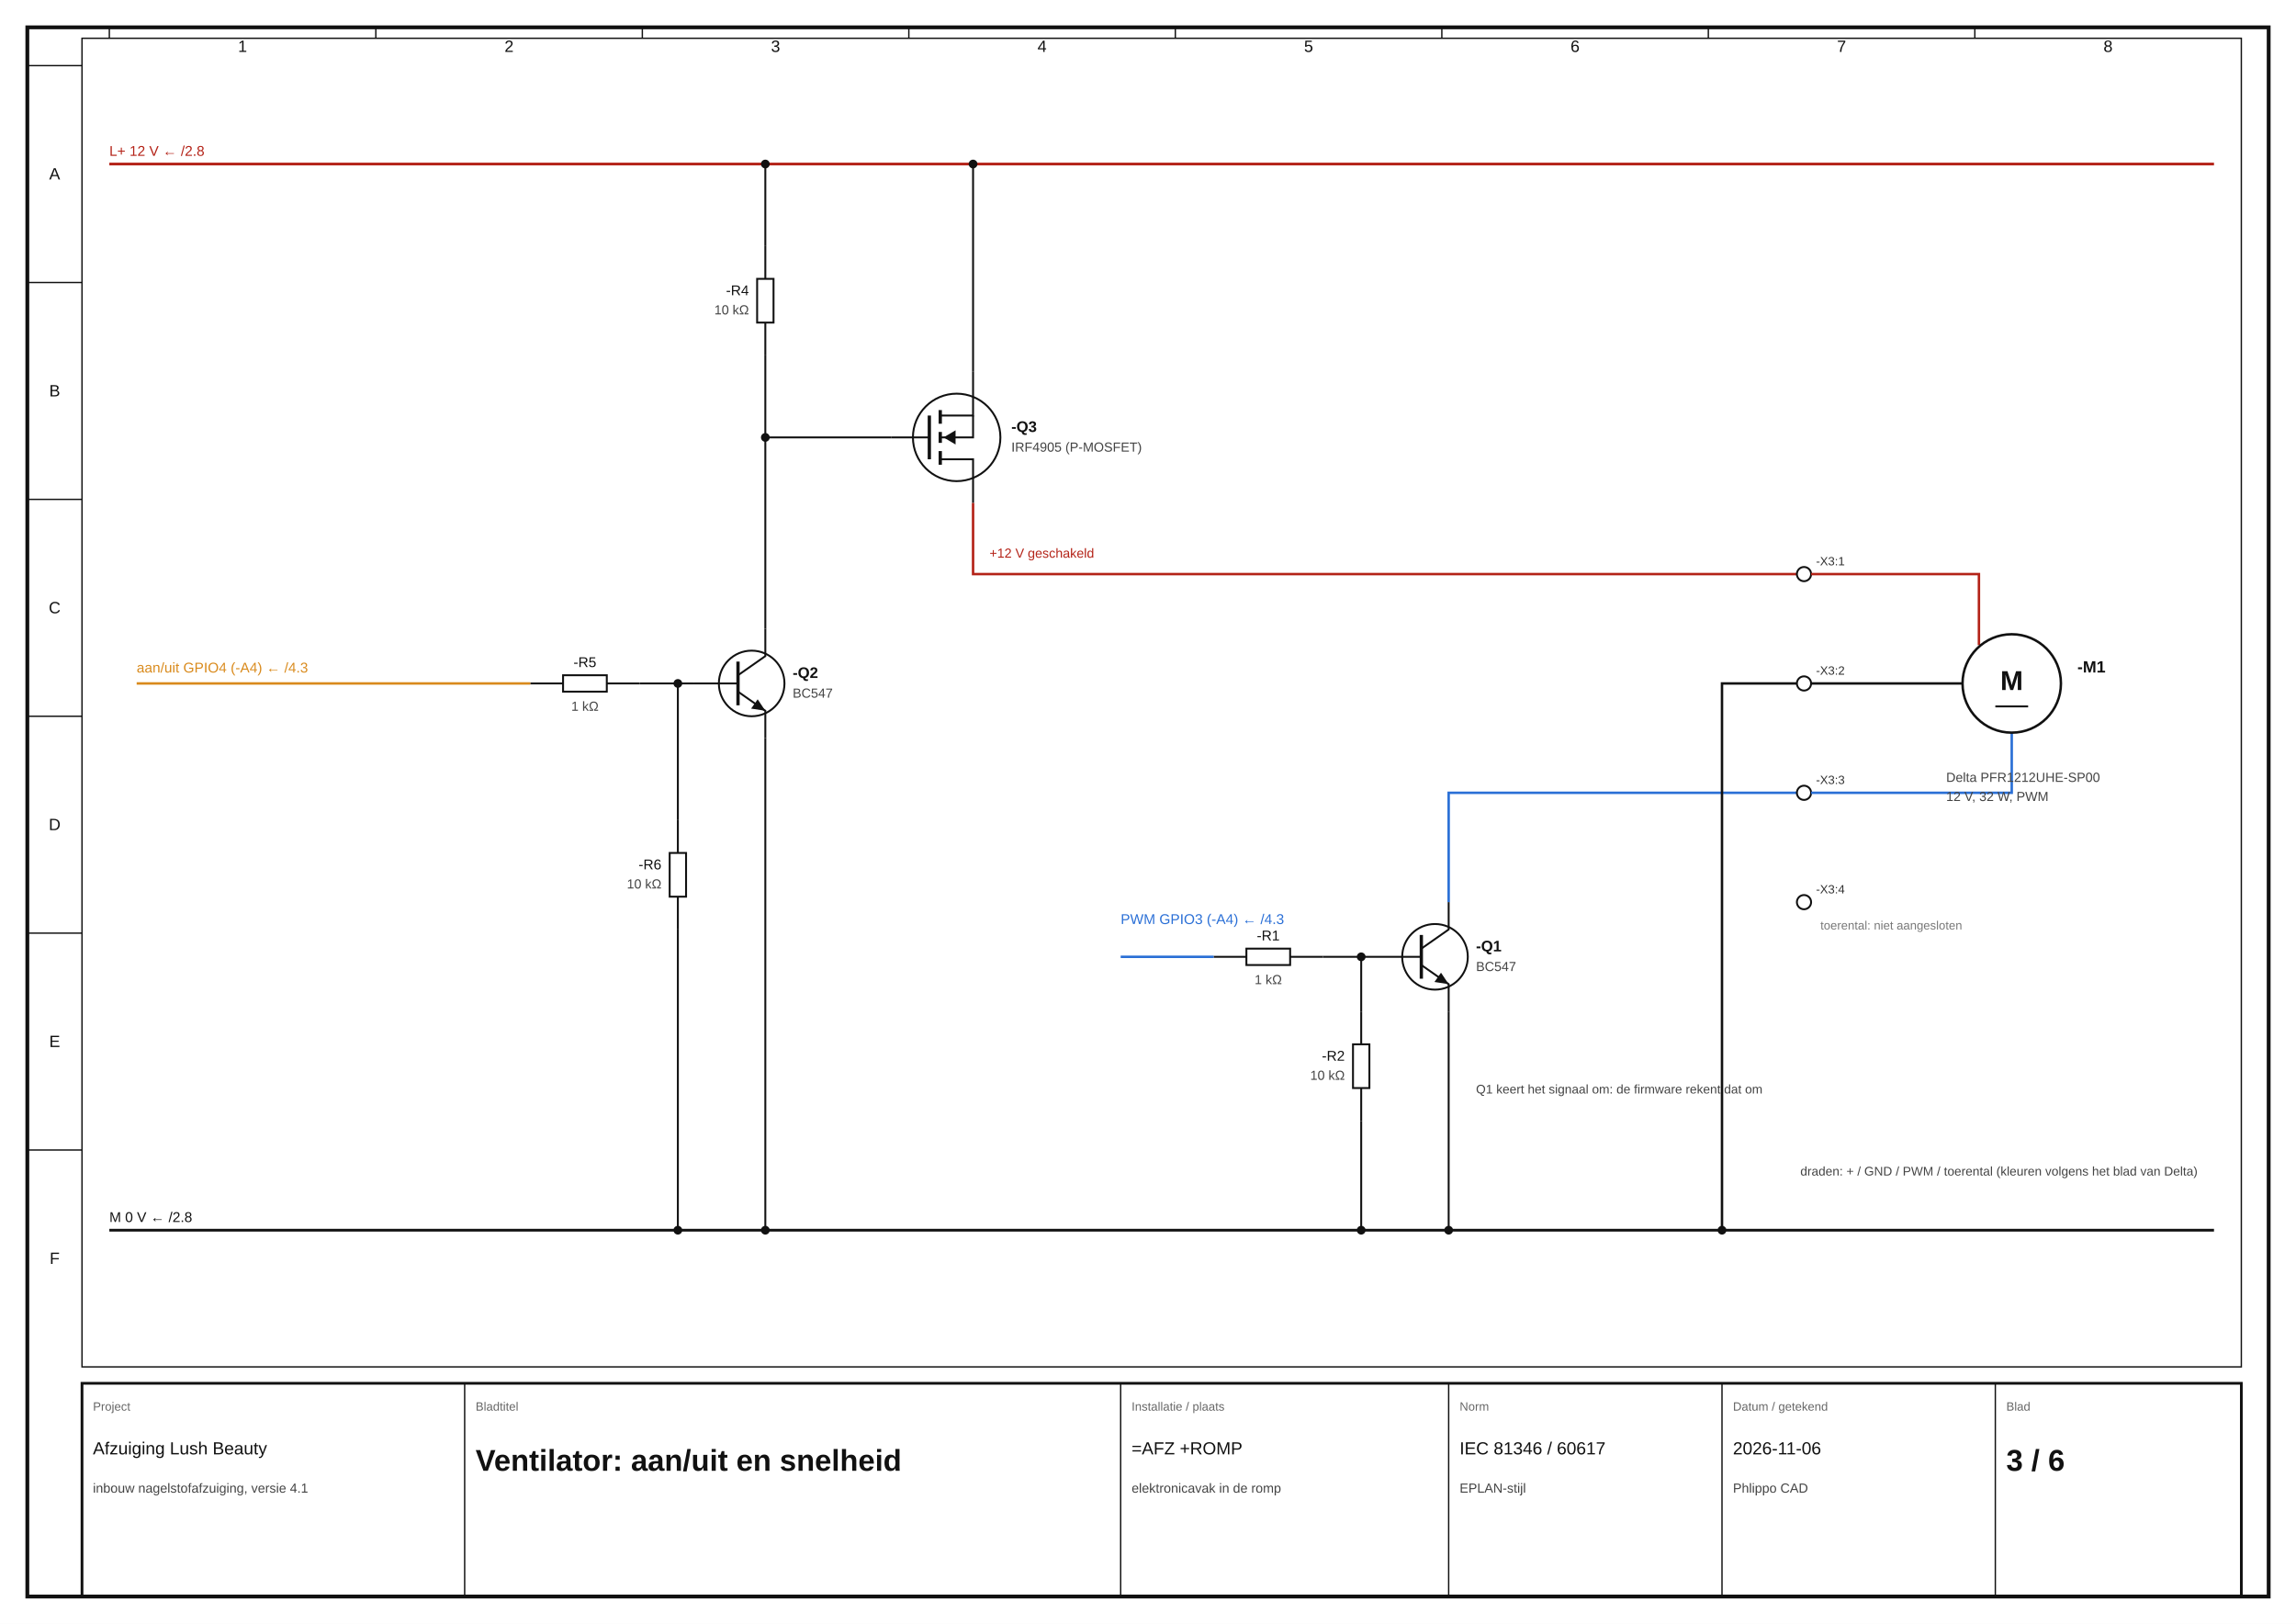
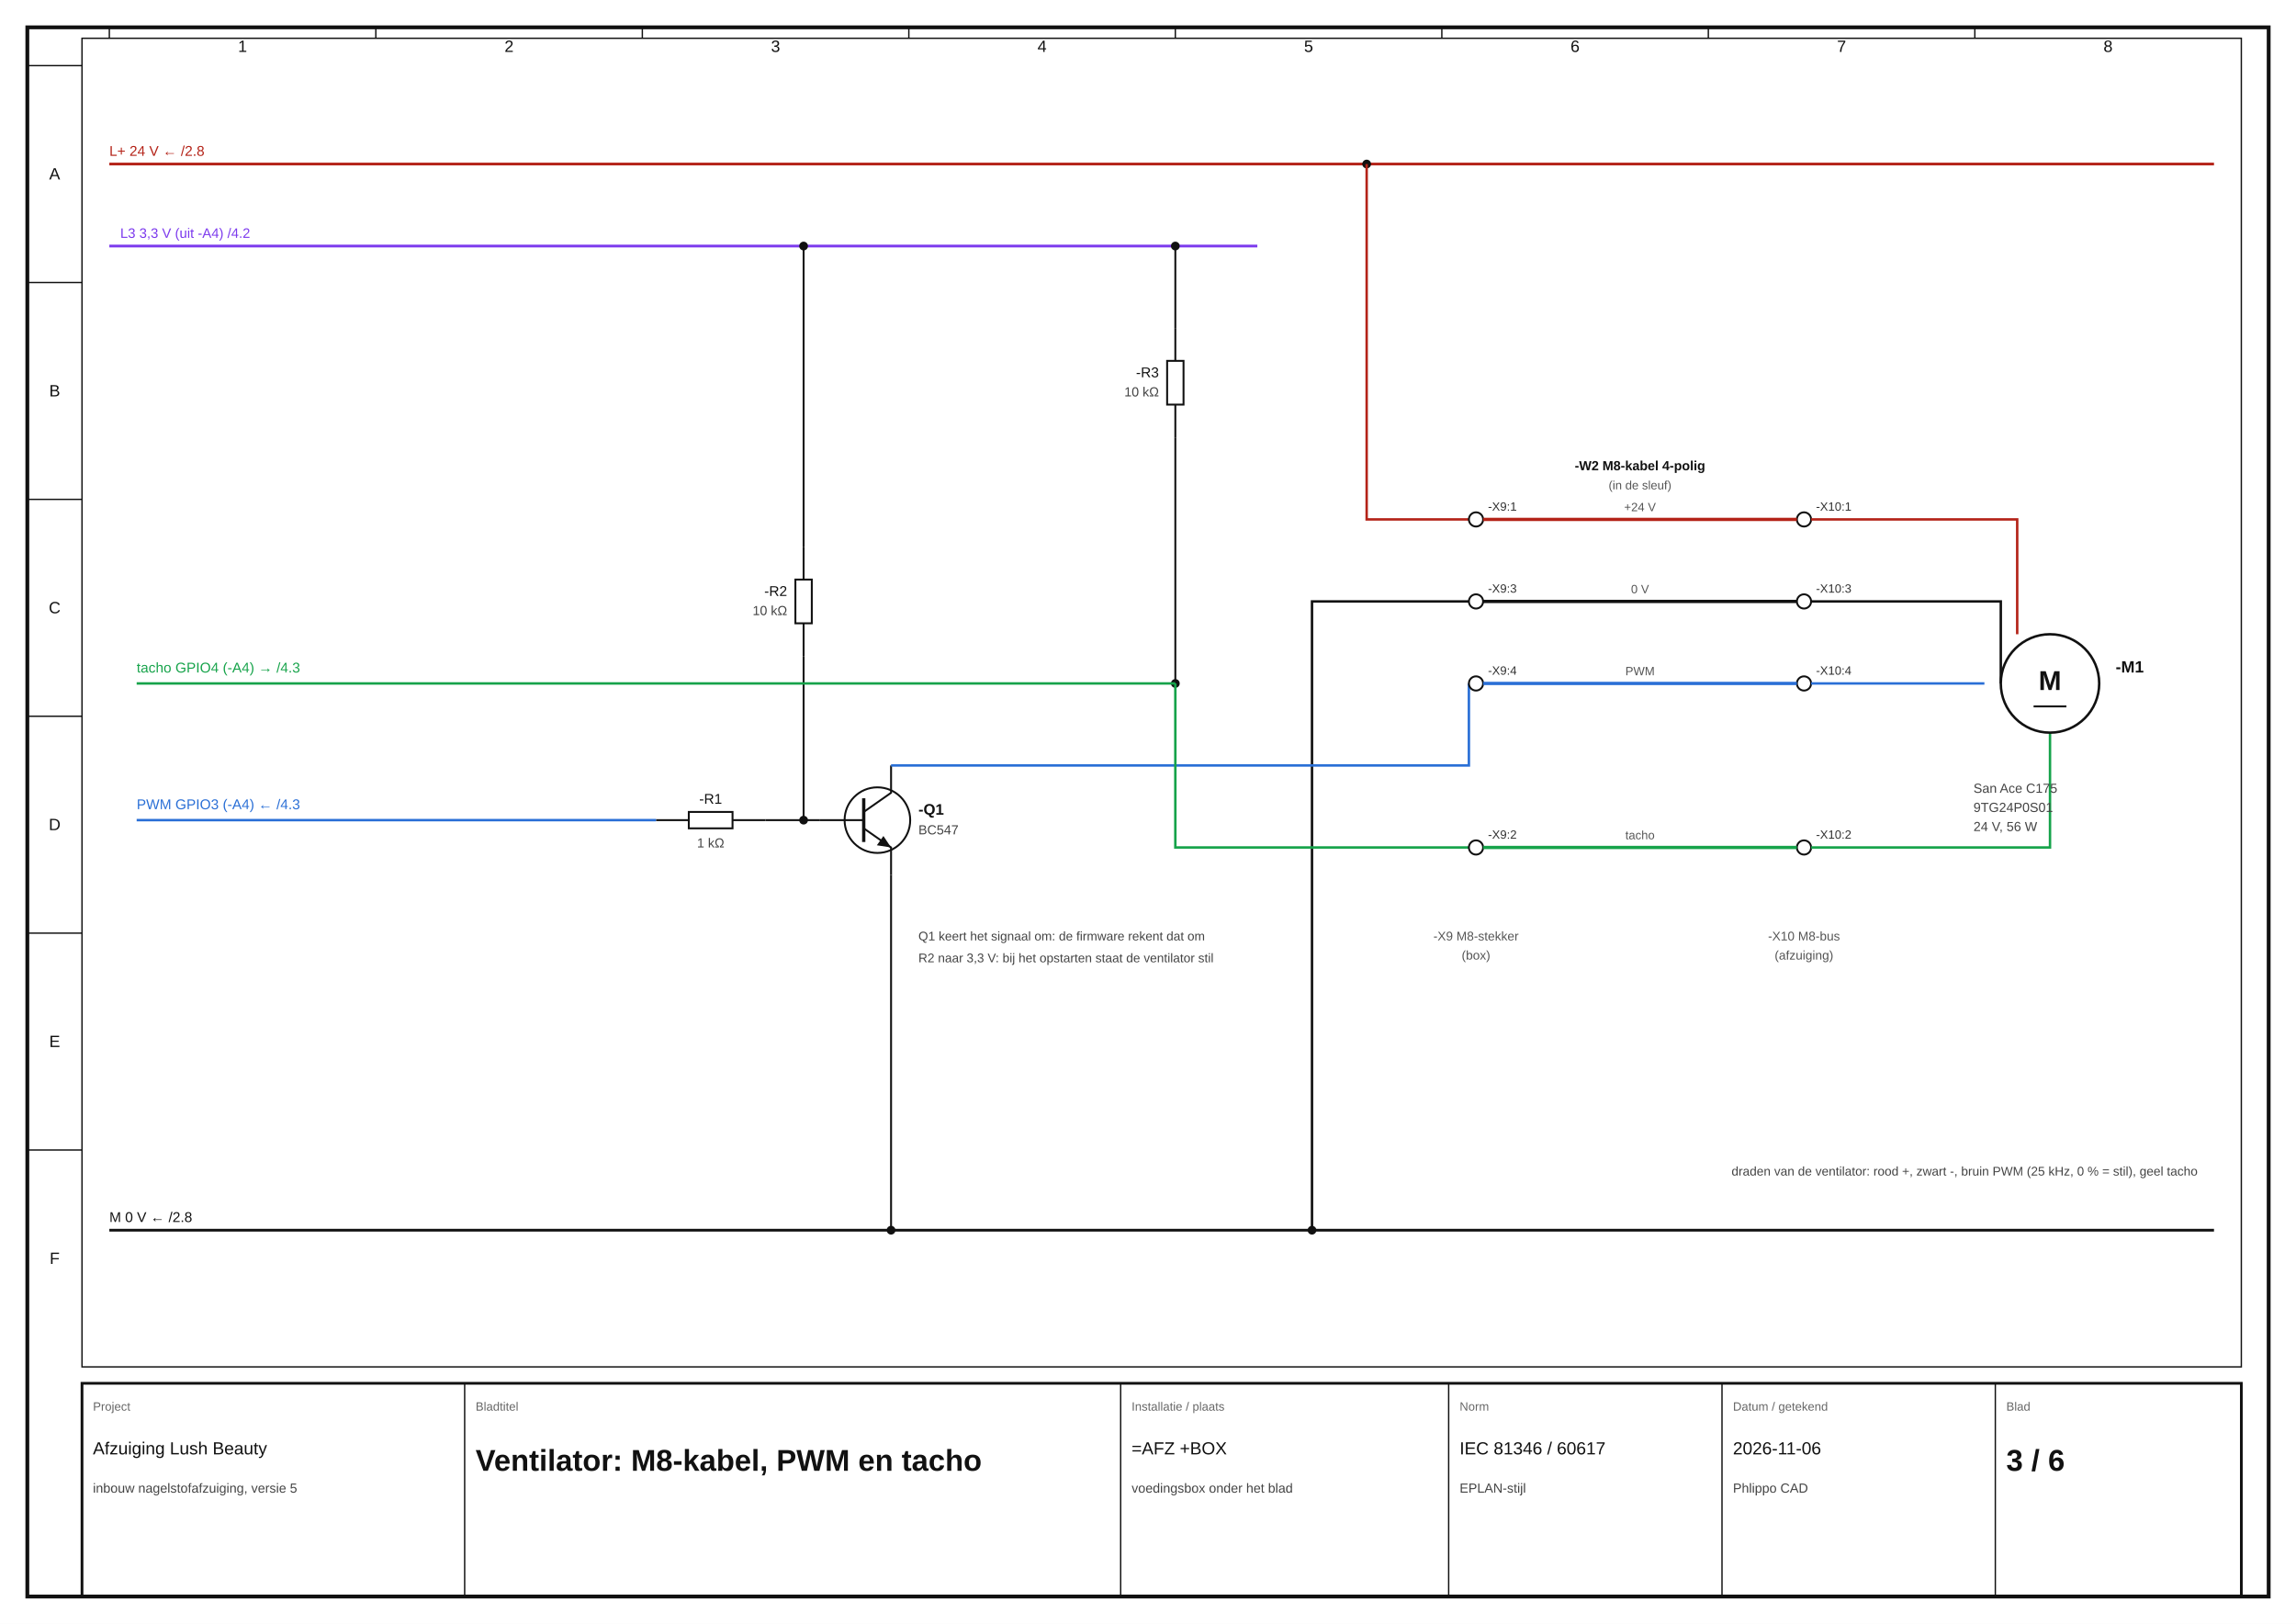
<svg xmlns="http://www.w3.org/2000/svg" viewBox="0 0 420 297" width="420mm" height="297mm" font-family="Arial, Helvetica, sans-serif">
  <rect width="420" height="297" fill="#fff" />
  <rect x="5" y="5" width="410" height="287" fill="none" stroke="#111" stroke-width="0.7" />
  <rect x="15" y="7" width="395" height="243" fill="none" stroke="#111" stroke-width="0.25" />
  <polyline points="20,5 20,7" fill="none" stroke="#111" stroke-width="0.25" />
  <text x="44.375" y="9.5" font-size="3" text-anchor="middle" fill="#111">1</text>
  <polyline points="68.75,5 68.75,7" fill="none" stroke="#111" stroke-width="0.25" />
  <text x="93.125" y="9.5" font-size="3" text-anchor="middle" fill="#111">2</text>
  <polyline points="117.5,5 117.5,7" fill="none" stroke="#111" stroke-width="0.25" />
  <text x="141.875" y="9.5" font-size="3" text-anchor="middle" fill="#111">3</text>
  <polyline points="166.25,5 166.25,7" fill="none" stroke="#111" stroke-width="0.25" />
  <text x="190.625" y="9.5" font-size="3" text-anchor="middle" fill="#111">4</text>
  <polyline points="215,5 215,7" fill="none" stroke="#111" stroke-width="0.25" />
  <text x="239.375" y="9.5" font-size="3" text-anchor="middle" fill="#111">5</text>
  <polyline points="263.75,5 263.75,7" fill="none" stroke="#111" stroke-width="0.25" />
  <text x="288.125" y="9.5" font-size="3" text-anchor="middle" fill="#111">6</text>
  <polyline points="312.5,5 312.5,7" fill="none" stroke="#111" stroke-width="0.25" />
  <text x="336.875" y="9.5" font-size="3" text-anchor="middle" fill="#111">7</text>
  <polyline points="361.25,5 361.25,7" fill="none" stroke="#111" stroke-width="0.25" />
  <text x="385.625" y="9.5" font-size="3" text-anchor="middle" fill="#111">8</text>
  <polyline points="5,12 15,12" fill="none" stroke="#111" stroke-width="0.25" />
  <text x="10" y="32.833" font-size="3" text-anchor="middle" fill="#111">A</text>
  <polyline points="5,51.667 15,51.667" fill="none" stroke="#111" stroke-width="0.25" />
  <text x="10" y="72.5" font-size="3" text-anchor="middle" fill="#111">B</text>
  <polyline points="5,91.333 15,91.333" fill="none" stroke="#111" stroke-width="0.25" />
  <text x="10" y="112.167" font-size="3" text-anchor="middle" fill="#111">C</text>
  <polyline points="5,131 15,131" fill="none" stroke="#111" stroke-width="0.25" />
  <text x="10" y="151.833" font-size="3" text-anchor="middle" fill="#111">D</text>
  <polyline points="5,170.667 15,170.667" fill="none" stroke="#111" stroke-width="0.25" />
  <text x="10" y="191.5" font-size="3" text-anchor="middle" fill="#111">E</text>
  <polyline points="5,210.333 15,210.333" fill="none" stroke="#111" stroke-width="0.25" />
  <text x="10" y="231.167" font-size="3" text-anchor="middle" fill="#111">F</text>
  <rect x="15" y="253" width="395" height="39" fill="none" stroke="#111" stroke-width="0.5" />
  <polyline points="15,253 15,292" fill="none" stroke="#111" stroke-width="0.25" />
  <text x="17" y="258" font-size="2.2" text-anchor="start" fill="#666">Project</text>
  <text x="17" y="266" font-size="3.2" text-anchor="start" fill="#111">Afzuiging Lush Beauty</text>
-   <text x="17" y="273" font-size="2.4" text-anchor="start" fill="#444">inbouw nagelstofafzuiging, versie 4.1</text>
+   <text x="17" y="273" font-size="2.4" text-anchor="start" fill="#444">inbouw nagelstofafzuiging, versie 5</text>
  <polyline points="85,253 85,292" fill="none" stroke="#111" stroke-width="0.25" />
  <text x="87" y="258" font-size="2.2" text-anchor="start" fill="#666">Bladtitel</text>
-   <text x="87" y="269" font-size="5.5" text-anchor="start" fill="#111" font-weight="700">Ventilator: aan/uit en snelheid</text>
+   <text x="87" y="269" font-size="5.5" text-anchor="start" fill="#111" font-weight="700">Ventilator: M8-kabel, PWM en tacho</text>
  <polyline points="205,253 205,292" fill="none" stroke="#111" stroke-width="0.25" />
  <text x="207" y="258" font-size="2.2" text-anchor="start" fill="#666">Installatie / plaats</text>
-   <text x="207" y="266" font-size="3.2" text-anchor="start" fill="#111">=AFZ +ROMP</text>
-   <text x="207" y="273" font-size="2.4" text-anchor="start" fill="#444">elektronicavak in de romp</text>
+   <text x="207" y="266" font-size="3.2" text-anchor="start" fill="#111">=AFZ +BOX</text>
+   <text x="207" y="273" font-size="2.4" text-anchor="start" fill="#444">voedingsbox onder het blad</text>
  <polyline points="265,253 265,292" fill="none" stroke="#111" stroke-width="0.25" />
  <text x="267" y="258" font-size="2.2" text-anchor="start" fill="#666">Norm</text>
  <text x="267" y="266" font-size="3.2" text-anchor="start" fill="#111">IEC 81346 / 60617</text>
  <text x="267" y="273" font-size="2.4" text-anchor="start" fill="#444">EPLAN-stijl</text>
  <polyline points="315,253 315,292" fill="none" stroke="#111" stroke-width="0.25" />
  <text x="317" y="258" font-size="2.2" text-anchor="start" fill="#666">Datum / getekend</text>
  <text x="317" y="266" font-size="3.2" text-anchor="start" fill="#111">2026-11-06</text>
  <text x="317" y="273" font-size="2.4" text-anchor="start" fill="#444">Phlippo CAD</text>
  <polyline points="365,253 365,292" fill="none" stroke="#111" stroke-width="0.25" />
  <text x="367" y="258" font-size="2.2" text-anchor="start" fill="#666">Blad</text>
  <text x="367" y="269" font-size="5.5" text-anchor="start" fill="#111" font-weight="700">3 / 6</text>
  <polyline points="20,30 405,30" fill="none" stroke="#b42318" stroke-width="0.5" />
-   <text x="20" y="28.5" font-size="2.6" text-anchor="start" fill="#b42318">L+ 12 V  ← /2.8</text>
+   <text x="20" y="28.5" font-size="2.6" text-anchor="start" fill="#b42318">L+ 24 V  ← /2.8</text>
  <polyline points="20,225 405,225" fill="none" stroke="#111" stroke-width="0.5" />
  <text x="20" y="223.5" font-size="2.6" text-anchor="start" fill="#111">M 0 V  ← /2.8</text>
-   <circle cx="178" cy="30" r="0.8" fill="#111" />
-   <polyline points="178,30 178,68" fill="none" stroke="#111" stroke-width="0.35" />
-   <circle cx="175" cy="80" r="8" fill="none" stroke="#111" stroke-width="0.35" />
-   <polyline points="163,80 170,80" fill="none" stroke="#111" stroke-width="0.35" />
-   <polyline points="170,76 170,84" fill="none" stroke="#111" stroke-width="0.6" />
-   <polyline points="172,75 172,77.5" fill="none" stroke="#111" stroke-width="0.6" />
-   <polyline points="172,79 172,81" fill="none" stroke="#111" stroke-width="0.6" />
-   <polyline points="172,82.5 172,85" fill="none" stroke="#111" stroke-width="0.6" />
-   <polyline points="172,76 178,76 178,68" fill="none" stroke="#111" stroke-width="0.35" />
-   <polyline points="172,84 178,84 178,92" fill="none" stroke="#111" stroke-width="0.35" />
-   <polyline points="172,80 178,80 178,76" fill="none" stroke="#111" stroke-width="0.35" />
-   <polygon points="174.8,80 172.6,78.7 172.6,81.3" fill="#111" transform="rotate(180 173.7 80)" />
-   <text x="185" y="79" font-size="2.8" text-anchor="start" fill="#111" font-weight="700">-Q3</text>
-   <text x="185" y="82.6" font-size="2.4" text-anchor="start" fill="#444">IRF4905 (P-MOSFET)</text>
-   <circle cx="140" cy="30" r="0.8" fill="#111" />
-   <polyline points="140,30 140,45" fill="none" stroke="#111" stroke-width="0.35" />
-   <polyline points="140,45 140,51" fill="none" stroke="#111" stroke-width="0.35" />
-   <rect x="138.5" y="51" width="3" height="8" fill="none" stroke="#111" stroke-width="0.35" />
-   <polyline points="140,59 140,65" fill="none" stroke="#111" stroke-width="0.35" />
-   <text x="137" y="54" font-size="2.6" text-anchor="end" fill="#111">-R4</text>
-   <text x="137" y="57.5" font-size="2.4" text-anchor="end" fill="#444">10 kΩ</text>
-   <polyline points="140,65 140,80 163,80" fill="none" stroke="#111" stroke-width="0.35" />
-   <circle cx="140" cy="80" r="0.8" fill="#111" />
-   <polyline points="140,80 140,115" fill="none" stroke="#111" stroke-width="0.35" />
-   <circle cx="137.5" cy="125" r="6" fill="none" stroke="#111" stroke-width="0.35" />
-   <polyline points="127,125 135,125" fill="none" stroke="#111" stroke-width="0.35" />
-   <polyline points="135,121 135,129" fill="none" stroke="#111" stroke-width="0.6" />
-   <polyline points="135,123.5 140,120 140,115" fill="none" stroke="#111" stroke-width="0.35" />
-   <polyline points="135,126.5 140,130 140,135" fill="none" stroke="#111" stroke-width="0.35" />
-   <polygon points="140,130 137.4,129.6 138.6,127.9" fill="#111" />
-   <text x="145" y="124" font-size="2.8" text-anchor="start" fill="#111" font-weight="700">-Q2</text>
-   <text x="145" y="127.6" font-size="2.4" text-anchor="start" fill="#444">BC547</text>
-   <polyline points="140,135 140,225" fill="none" stroke="#111" stroke-width="0.35" />
-   <circle cx="140" cy="225" r="0.8" fill="#111" />
-   <polyline points="97,125 103,125" fill="none" stroke="#111" stroke-width="0.35" />
-   <rect x="103" y="123.5" width="8" height="3" fill="none" stroke="#111" stroke-width="0.35" />
-   <polyline points="111,125 117,125" fill="none" stroke="#111" stroke-width="0.35" />
-   <text x="107" y="122" font-size="2.6" text-anchor="middle" fill="#111">-R5</text>
-   <text x="107" y="130" font-size="2.4" text-anchor="middle" fill="#444">1 kΩ</text>
-   <polyline points="117,125 127,125" fill="none" stroke="#111" stroke-width="0.35" />
-   <polyline points="97,125 25,125" fill="none" stroke="#d98a1c" stroke-width="0.45" />
-   <text x="25" y="123" font-size="2.6" text-anchor="start" fill="#d98a1c">aan/uit  GPIO4 (-A4) ← /4.3</text>
-   <circle cx="124" cy="125" r="0.8" fill="#111" />
-   <polyline points="124,125 124,150" fill="none" stroke="#111" stroke-width="0.35" />
-   <polyline points="124,150 124,156" fill="none" stroke="#111" stroke-width="0.35" />
-   <rect x="122.5" y="156" width="3" height="8" fill="none" stroke="#111" stroke-width="0.35" />
-   <polyline points="124,164 124,170" fill="none" stroke="#111" stroke-width="0.35" />
-   <text x="121" y="159" font-size="2.6" text-anchor="end" fill="#111">-R6</text>
-   <text x="121" y="162.5" font-size="2.4" text-anchor="end" fill="#444">10 kΩ</text>
-   <polyline points="124,170 124,225" fill="none" stroke="#111" stroke-width="0.35" />
-   <circle cx="124" cy="225" r="0.8" fill="#111" />
-   <polyline points="178,92 178,105 330,105" fill="none" stroke="#b42318" stroke-width="0.45" />
-   <text x="181" y="102" font-size="2.4" text-anchor="start" fill="#b42318">+12 V geschakeld</text>
-   <polyline points="265,165 265,145 330,145" fill="none" stroke="#2a6fd6" stroke-width="0.45" />
-   <circle cx="262.5" cy="175" r="6" fill="none" stroke="#111" stroke-width="0.35" />
-   <polyline points="252,175 260,175" fill="none" stroke="#111" stroke-width="0.35" />
-   <polyline points="260,171 260,179" fill="none" stroke="#111" stroke-width="0.6" />
-   <polyline points="260,173.5 265,170 265,165" fill="none" stroke="#111" stroke-width="0.35" />
-   <polyline points="260,176.5 265,180 265,185" fill="none" stroke="#111" stroke-width="0.35" />
-   <polygon points="265,180 262.4,179.6 263.6,177.9" fill="#111" />
-   <text x="270" y="174" font-size="2.8" text-anchor="start" fill="#111" font-weight="700">-Q1</text>
-   <text x="270" y="177.6" font-size="2.4" text-anchor="start" fill="#444">BC547</text>
-   <polyline points="265,185 265,225" fill="none" stroke="#111" stroke-width="0.35" />
-   <circle cx="265" cy="225" r="0.8" fill="#111" />
-   <polyline points="222,175 228,175" fill="none" stroke="#111" stroke-width="0.35" />
-   <rect x="228" y="173.5" width="8" height="3" fill="none" stroke="#111" stroke-width="0.35" />
-   <polyline points="236,175 242,175" fill="none" stroke="#111" stroke-width="0.35" />
-   <text x="232" y="172" font-size="2.6" text-anchor="middle" fill="#111">-R1</text>
-   <text x="232" y="180" font-size="2.4" text-anchor="middle" fill="#444">1 kΩ</text>
-   <polyline points="242,175 252,175" fill="none" stroke="#111" stroke-width="0.35" />
-   <polyline points="222,175 205,175" fill="none" stroke="#2a6fd6" stroke-width="0.45" />
-   <text x="205" y="169" font-size="2.6" text-anchor="start" fill="#2a6fd6">PWM  GPIO3 (-A4) ← /4.3</text>
-   <circle cx="249" cy="175" r="0.8" fill="#111" />
-   <polyline points="249,175 249,185" fill="none" stroke="#111" stroke-width="0.35" />
-   <polyline points="249,185 249,191" fill="none" stroke="#111" stroke-width="0.35" />
-   <rect x="247.5" y="191" width="3" height="8" fill="none" stroke="#111" stroke-width="0.35" />
-   <polyline points="249,199 249,205" fill="none" stroke="#111" stroke-width="0.35" />
-   <text x="246" y="194" font-size="2.6" text-anchor="end" fill="#111">-R2</text>
-   <text x="246" y="197.5" font-size="2.4" text-anchor="end" fill="#444">10 kΩ</text>
-   <polyline points="249,205 249,225" fill="none" stroke="#111" stroke-width="0.35" />
-   <circle cx="249" cy="225" r="0.8" fill="#111" />
-   <text x="270" y="200" font-size="2.3" text-anchor="start" fill="#444">Q1 keert het signaal om: de firmware rekent dat om</text>
-   <polyline points="330,125 315,125 315,225" fill="none" stroke="#111" stroke-width="0.45" />
-   <circle cx="315" cy="225" r="0.8" fill="#111" />
-   <circle cx="330" cy="105" r="1.3" fill="#fff" stroke="#111" stroke-width="0.35" />
-   <text x="332.2" y="103.4" font-size="2.2" text-anchor="start" fill="#333">-X3:1</text>
+   <polyline points="20,45 230,45" fill="none" stroke="#7c3aed" stroke-width="0.5" />
+   <text x="22" y="43.5" font-size="2.5" text-anchor="start" fill="#7c3aed">L3 3,3 V (uit -A4) /4.2</text>
+   <circle cx="160.5" cy="150" r="6" fill="none" stroke="#111" stroke-width="0.35" />
+   <polyline points="150,150 158,150" fill="none" stroke="#111" stroke-width="0.35" />
+   <polyline points="158,146 158,154" fill="none" stroke="#111" stroke-width="0.6" />
+   <polyline points="158,148.5 163,145 163,140" fill="none" stroke="#111" stroke-width="0.35" />
+   <polyline points="158,151.5 163,155 163,160" fill="none" stroke="#111" stroke-width="0.35" />
+   <polygon points="163,155 160.4,154.6 161.6,152.9" fill="#111" />
+   <text x="168" y="149" font-size="2.8" text-anchor="start" fill="#111" font-weight="700">-Q1</text>
+   <text x="168" y="152.6" font-size="2.4" text-anchor="start" fill="#444">BC547</text>
+   <polyline points="163,160 163,225" fill="none" stroke="#111" stroke-width="0.35" />
+   <circle cx="163" cy="225" r="0.8" fill="#111" />
+   <polyline points="120,150 126,150" fill="none" stroke="#111" stroke-width="0.35" />
+   <rect x="126" y="148.5" width="8" height="3" fill="none" stroke="#111" stroke-width="0.35" />
+   <polyline points="134,150 140,150" fill="none" stroke="#111" stroke-width="0.35" />
+   <text x="130" y="147" font-size="2.6" text-anchor="middle" fill="#111">-R1</text>
+   <text x="130" y="155" font-size="2.4" text-anchor="middle" fill="#444">1 kΩ</text>
+   <polyline points="140,150 150,150" fill="none" stroke="#111" stroke-width="0.35" />
+   <polyline points="120,150 25,150" fill="none" stroke="#2a6fd6" stroke-width="0.45" />
+   <text x="25" y="148" font-size="2.6" text-anchor="start" fill="#2a6fd6">PWM  GPIO3 (-A4) ← /4.3</text>
+   <circle cx="147" cy="150" r="0.8" fill="#111" />
+   <polyline points="147,150 147,120" fill="none" stroke="#111" stroke-width="0.35" />
+   <polyline points="147,100 147,106" fill="none" stroke="#111" stroke-width="0.35" />
+   <rect x="145.5" y="106" width="3" height="8" fill="none" stroke="#111" stroke-width="0.35" />
+   <polyline points="147,114 147,120" fill="none" stroke="#111" stroke-width="0.35" />
+   <text x="144" y="109" font-size="2.6" text-anchor="end" fill="#111">-R2</text>
+   <text x="144" y="112.5" font-size="2.4" text-anchor="end" fill="#444">10 kΩ</text>
+   <polyline points="147,100 147,45" fill="none" stroke="#111" stroke-width="0.35" />
+   <circle cx="147" cy="45" r="0.8" fill="#111" />
+   <text x="168" y="172" font-size="2.3" text-anchor="start" fill="#444">Q1 keert het signaal om: de firmware rekent dat om</text>
+   <text x="168" y="176" font-size="2.3" text-anchor="start" fill="#444">R2 naar 3,3 V: bij het opstarten staat de ventilator stil</text>
+   <circle cx="215" cy="45" r="0.8" fill="#111" />
+   <polyline points="215,45 215,60" fill="none" stroke="#111" stroke-width="0.35" />
+   <polyline points="215,60 215,66" fill="none" stroke="#111" stroke-width="0.35" />
+   <rect x="213.5" y="66" width="3" height="8" fill="none" stroke="#111" stroke-width="0.35" />
+   <polyline points="215,74 215,80" fill="none" stroke="#111" stroke-width="0.35" />
+   <text x="212" y="69" font-size="2.6" text-anchor="end" fill="#111">-R3</text>
+   <text x="212" y="72.5" font-size="2.4" text-anchor="end" fill="#444">10 kΩ</text>
+   <polyline points="215,80 215,125" fill="none" stroke="#111" stroke-width="0.35" />
+   <circle cx="215" cy="125" r="0.8" fill="#111" />
+   <polyline points="215,125 25,125" fill="none" stroke="#16a34a" stroke-width="0.45" />
+   <text x="25" y="123" font-size="2.6" text-anchor="start" fill="#16a34a">tacho  GPIO4 (-A4) → /4.3</text>
+   <circle cx="250" cy="30" r="0.8" fill="#111" />
+   <polyline points="250,30 250,95 268.7,95" fill="none" stroke="#b42318" stroke-width="0.45" />
+   <polyline points="268.7,110 240,110 240,225" fill="none" stroke="#111" stroke-width="0.45" />
+   <circle cx="240" cy="225" r="0.8" fill="#111" />
+   <polyline points="163,140 163,140 268.7,140 268.7,125" fill="none" stroke="#2a6fd6" stroke-width="0.45" />
+   <polyline points="215,125 215,155 268.7,155" fill="none" stroke="#16a34a" stroke-width="0.45" />
+   <circle cx="270" cy="95" r="1.3" fill="#fff" stroke="#111" stroke-width="0.35" />
+   <text x="272.2" y="93.4" font-size="2.2" text-anchor="start" fill="#333">-X9:1</text>
+   <circle cx="330" cy="95" r="1.3" fill="#fff" stroke="#111" stroke-width="0.35" />
+   <text x="332.2" y="93.4" font-size="2.2" text-anchor="start" fill="#333">-X10:1</text>
+   <polyline points="271.3,95 328.7,95" fill="none" stroke="#b42318" stroke-width="0.6" />
+   <text x="300" y="93.5" font-size="2.2" text-anchor="middle" fill="#555">+24 V</text>
+   <circle cx="270" cy="110" r="1.3" fill="#fff" stroke="#111" stroke-width="0.35" />
+   <text x="272.2" y="108.4" font-size="2.2" text-anchor="start" fill="#333">-X9:3</text>
+   <circle cx="330" cy="110" r="1.3" fill="#fff" stroke="#111" stroke-width="0.35" />
+   <text x="332.2" y="108.4" font-size="2.2" text-anchor="start" fill="#333">-X10:3</text>
+   <polyline points="271.3,110 328.7,110" fill="none" stroke="#111" stroke-width="0.6" />
+   <text x="300" y="108.5" font-size="2.2" text-anchor="middle" fill="#555">0 V</text>
+   <circle cx="270" cy="125" r="1.3" fill="#fff" stroke="#111" stroke-width="0.35" />
+   <text x="272.2" y="123.4" font-size="2.2" text-anchor="start" fill="#333">-X9:4</text>
  <circle cx="330" cy="125" r="1.3" fill="#fff" stroke="#111" stroke-width="0.35" />
-   <text x="332.2" y="123.4" font-size="2.2" text-anchor="start" fill="#333">-X3:2</text>
-   <circle cx="330" cy="145" r="1.3" fill="#fff" stroke="#111" stroke-width="0.35" />
-   <text x="332.2" y="143.4" font-size="2.2" text-anchor="start" fill="#333">-X3:3</text>
-   <circle cx="330" cy="165" r="1.3" fill="#fff" stroke="#111" stroke-width="0.35" />
-   <text x="332.2" y="163.4" font-size="2.2" text-anchor="start" fill="#333">-X3:4</text>
-   <text x="333" y="170" font-size="2.2" text-anchor="start" fill="#777">toerental: niet aangesloten</text>
-   <polyline points="331.3,105 362,105 362,118" fill="none" stroke="#b42318" stroke-width="0.45" />
-   <polyline points="331.3,125 359,125" fill="none" stroke="#111" stroke-width="0.45" />
-   <polyline points="331.3,145 368,145 368,134" fill="none" stroke="#2a6fd6" stroke-width="0.45" />
-   <circle cx="368" cy="125" r="9" fill="#fff" stroke="#111" stroke-width="0.45" />
-   <text x="368" y="126.2" font-size="5" text-anchor="middle" fill="#111" font-weight="700">M</text>
-   <polyline points="365,129.2 371,129.2" fill="none" stroke="#111" stroke-width="0.35" />
-   <text x="380" y="123" font-size="3" text-anchor="start" fill="#111" font-weight="700">-M1</text>
-   <text x="356" y="143" font-size="2.4" text-anchor="start" fill="#444">Delta PFR1212UHE-SP00</text>
-   <text x="356" y="146.5" font-size="2.4" text-anchor="start" fill="#444">12 V, 32 W, PWM</text>
-   <text x="402" y="215" font-size="2.3" text-anchor="end" fill="#444">draden: + / GND / PWM / toerental (kleuren volgens het blad van Delta)</text>
+   <text x="332.2" y="123.4" font-size="2.2" text-anchor="start" fill="#333">-X10:4</text>
+   <polyline points="271.3,125 328.7,125" fill="none" stroke="#2a6fd6" stroke-width="0.6" />
+   <text x="300" y="123.5" font-size="2.2" text-anchor="middle" fill="#555">PWM</text>
+   <circle cx="270" cy="155" r="1.3" fill="#fff" stroke="#111" stroke-width="0.35" />
+   <text x="272.2" y="153.4" font-size="2.2" text-anchor="start" fill="#333">-X9:2</text>
+   <circle cx="330" cy="155" r="1.3" fill="#fff" stroke="#111" stroke-width="0.35" />
+   <text x="332.2" y="153.4" font-size="2.2" text-anchor="start" fill="#333">-X10:2</text>
+   <polyline points="271.3,155 328.7,155" fill="none" stroke="#16a34a" stroke-width="0.6" />
+   <text x="300" y="153.5" font-size="2.2" text-anchor="middle" fill="#555">tacho</text>
+   <text x="270" y="172" font-size="2.3" text-anchor="middle" fill="#555">-X9 M8-stekker</text>
+   <text x="270" y="175.5" font-size="2.3" text-anchor="middle" fill="#555">(box)</text>
+   <text x="330" y="172" font-size="2.3" text-anchor="middle" fill="#555">-X10 M8-bus</text>
+   <text x="330" y="175.5" font-size="2.3" text-anchor="middle" fill="#555">(afzuiging)</text>
+   <text x="300" y="86" font-size="2.4" text-anchor="middle" fill="#111" font-weight="700">-W2 M8-kabel 4-polig</text>
+   <text x="300" y="89.5" font-size="2.2" text-anchor="middle" fill="#555">(in de sleuf)</text>
+   <polyline points="331.3,95 369,95 369,116" fill="none" stroke="#b42318" stroke-width="0.45" />
+   <polyline points="331.3,110 366,110 366,125" fill="none" stroke="#111" stroke-width="0.45" />
+   <polyline points="331.3,125 363,125" fill="none" stroke="#2a6fd6" stroke-width="0.45" />
+   <polyline points="331.3,155 375,155 375,134" fill="none" stroke="#16a34a" stroke-width="0.45" />
+   <circle cx="375" cy="125" r="9" fill="#fff" stroke="#111" stroke-width="0.45" />
+   <text x="375" y="126.2" font-size="5" text-anchor="middle" fill="#111" font-weight="700">M</text>
+   <polyline points="372,129.2 378,129.2" fill="none" stroke="#111" stroke-width="0.35" />
+   <text x="387" y="123" font-size="3" text-anchor="start" fill="#111" font-weight="700">-M1</text>
+   <text x="361" y="145" font-size="2.4" text-anchor="start" fill="#444">San Ace C175</text>
+   <text x="361" y="148.5" font-size="2.4" text-anchor="start" fill="#444">9TG24P0S01</text>
+   <text x="361" y="152" font-size="2.4" text-anchor="start" fill="#444">24 V, 56 W</text>
+   <text x="402" y="215" font-size="2.3" text-anchor="end" fill="#444">draden van de ventilator: rood +, zwart -, bruin PWM (25 kHz, 0 % = stil), geel tacho</text>
</svg>
